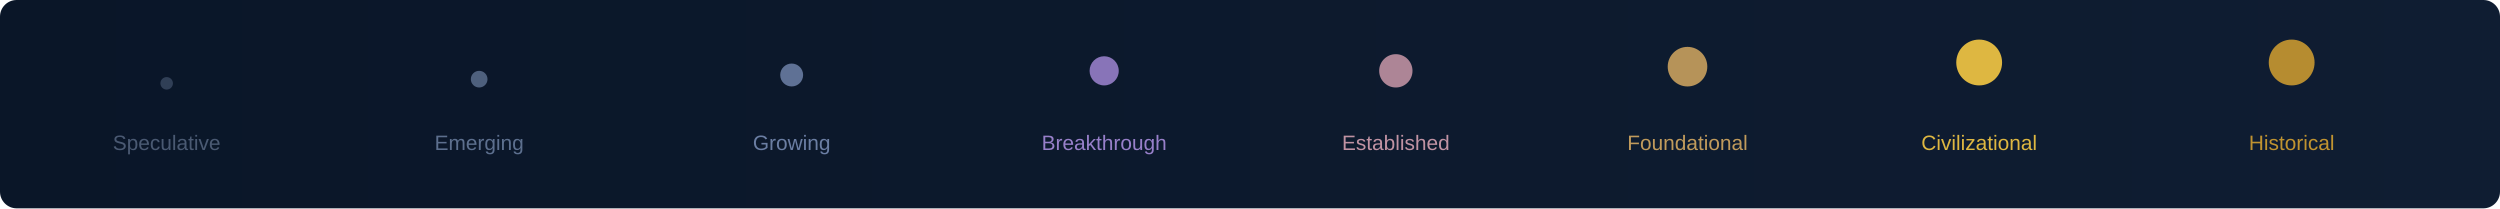
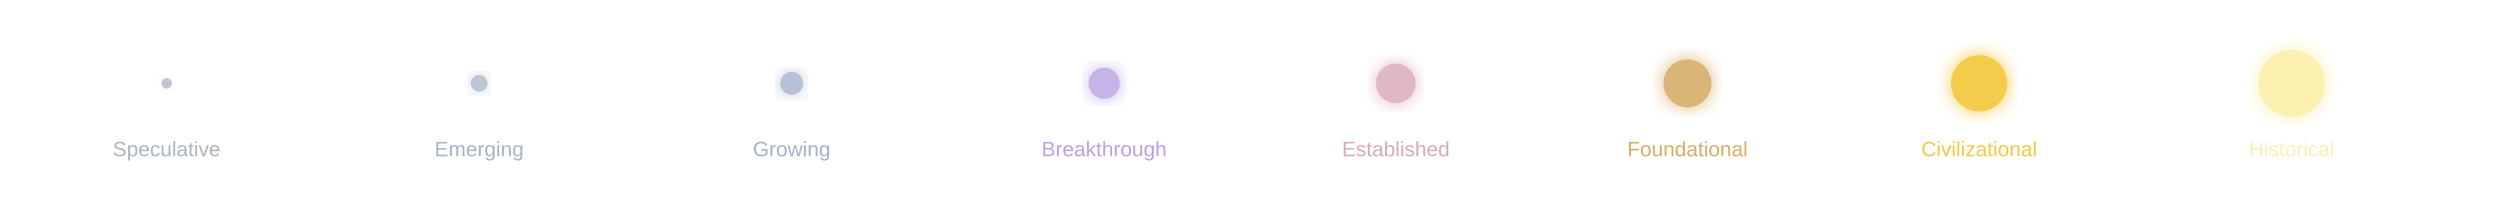
<svg xmlns="http://www.w3.org/2000/svg" viewBox="0 0 1200 100" width="1200" height="100">
  <defs>
-     <linearGradient id="lbg" x1="0%" y1="0%" x2="100%" y2="0%">
-       <stop offset="0%" style="stop-color:#0a1628" />
-       <stop offset="100%" style="stop-color:#0f1d32" />
-     </linearGradient>
+     <filter id="glow" x="-20%" y="-20%" width="140%" height="140%">
+       <feGaussianBlur stdDeviation="4" result="blur" />
+       <feComposite in="SourceGraphic" in2="blur" operator="over" />
+     </filter>
  </defs>
-   <rect width="1200" height="100" rx="8" fill="url(#lbg)" />
-   <circle cx="80" cy="40" r="3" fill="#4a5a75" opacity="0.6" />
-   <text x="80" y="72" text-anchor="middle" font-family="'Helvetica Neue', Arial, sans-serif" font-size="10" fill="#5a6a85" opacity="0.8">Speculative</text>
-   <circle cx="230" cy="38" r="4" fill="#6b7fa0" opacity="0.7" />
-   <text x="230" y="72" text-anchor="middle" font-family="'Helvetica Neue', Arial, sans-serif" font-size="10" fill="#6b7fa0" opacity="0.85">Emerging</text>
-   <circle cx="380" cy="36" r="5.5" fill="#7b8fb8" opacity="0.75" />
-   <text x="380" y="72" text-anchor="middle" font-family="'Helvetica Neue', Arial, sans-serif" font-size="10" fill="#7b8fb8" opacity="0.85">Growing</text>
-   <circle cx="530" cy="34" r="7" fill="#a78bdb" opacity="0.8" />
-   <text x="530" y="72" text-anchor="middle" font-family="'Helvetica Neue', Arial, sans-serif" font-size="10" fill="#a78bdb" opacity="0.9">Breakthrough</text>
-   <circle cx="670" cy="34" r="8" fill="#d4a0b0" opacity="0.8" />
-   <text x="670" y="72" text-anchor="middle" font-family="'Helvetica Neue', Arial, sans-serif" font-size="10" fill="#d4a0b0" opacity="0.9">Established</text>
-   <circle cx="810" cy="32" r="9.5" fill="#d4a860" opacity="0.85" />
-   <text x="810" y="72" text-anchor="middle" font-family="'Helvetica Neue', Arial, sans-serif" font-size="10" fill="#d4a860" opacity="0.9">Foundational</text>
-   <circle cx="950" cy="30" r="11" fill="#f5c842" opacity="0.9" />
-   <text x="950" y="72" text-anchor="middle" font-family="'Helvetica Neue', Arial, sans-serif" font-size="10" fill="#f5c842" opacity="0.9">Civilizational</text>
-   <circle cx="1100" cy="30" r="11" fill="#d4a030" opacity="0.85" />
-   <text x="1100" y="72" text-anchor="middle" font-family="'Helvetica Neue', Arial, sans-serif" font-size="10" fill="#d4a030" opacity="0.9">Historical</text>
+   <circle cx="80" cy="40" r="2.5" fill="#4a5a75" opacity="0.35" filter="url(#glow)" />
+   <text x="80" y="75" text-anchor="middle" font-family="'Helvetica Neue', Arial, sans-serif" font-size="10" fill="#5a6a85" opacity="0.5">Speculative</text>
+   <circle cx="230" cy="40" r="4" fill="#6b7fa0" opacity="0.45" filter="url(#glow)" />
+   <text x="230" y="75" text-anchor="middle" font-family="'Helvetica Neue', Arial, sans-serif" font-size="10" fill="#6b7fa0" opacity="0.6">Emerging</text>
+   <circle cx="380" cy="40" r="5.5" fill="#7b8fb8" opacity="0.55" filter="url(#glow)" />
+   <text x="380" y="75" text-anchor="middle" font-family="'Helvetica Neue', Arial, sans-serif" font-size="10" fill="#7b8fb8" opacity="0.7">Growing</text>
+   <circle cx="530" cy="40" r="7.5" fill="#a78bdb" opacity="0.65" filter="url(#glow)" />
+   <text x="530" y="75" text-anchor="middle" font-family="'Helvetica Neue', Arial, sans-serif" font-size="10" fill="#a78bdb" opacity="0.8">Breakthrough</text>
+   <circle cx="670" cy="40" r="9.5" fill="#d4a0b0" opacity="0.75" filter="url(#glow)" />
+   <text x="670" y="75" text-anchor="middle" font-family="'Helvetica Neue', Arial, sans-serif" font-size="10" fill="#d4a0b0" opacity="0.9">Established</text>
+   <circle cx="810" cy="40" r="11.5" fill="#d4a860" opacity="0.85" filter="url(#glow)" />
+   <text x="810" y="75" text-anchor="middle" font-family="'Helvetica Neue', Arial, sans-serif" font-size="10" fill="#d4a860" opacity="0.95">Foundational</text>
+   <circle cx="950" cy="40" r="13.5" fill="#f5c842" opacity="0.95" filter="url(#glow)" />
+   <text x="950" y="75" text-anchor="middle" font-family="'Helvetica Neue', Arial, sans-serif" font-size="10" fill="#f5c842" opacity="1.0">Civilizational</text>
+   <circle cx="1100" cy="40" r="16" fill="#fcf0b1" opacity="1.0" filter="url(#glow)" />
+   <text x="1100" y="75" text-anchor="middle" font-family="'Helvetica Neue', Arial, sans-serif" font-size="10" fill="#fcf0b1" opacity="1.0">Historical</text>
</svg>
